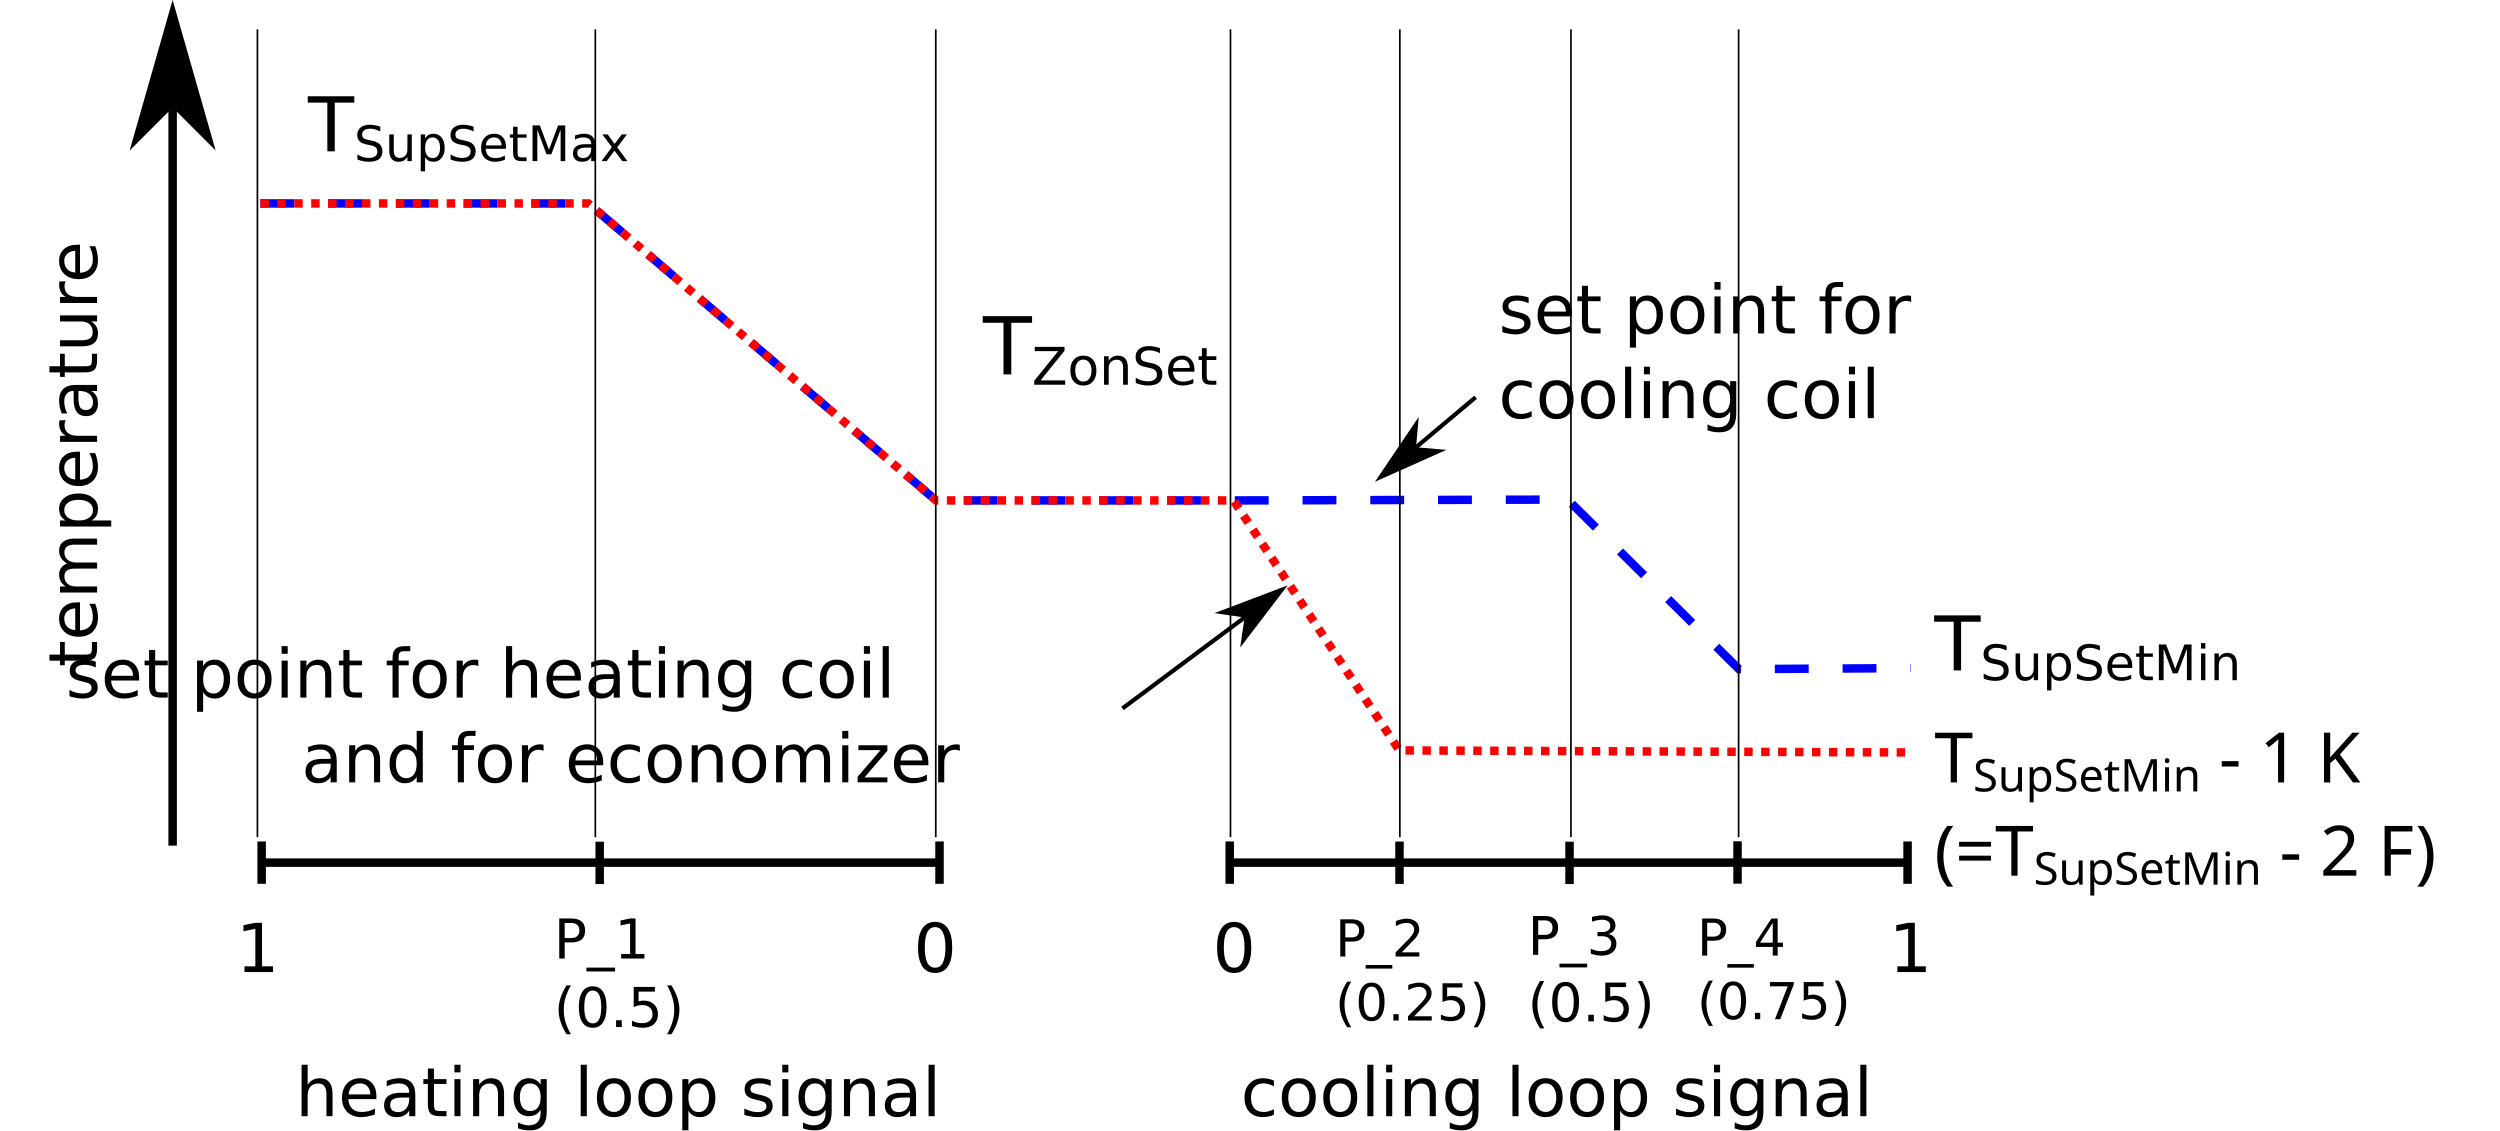
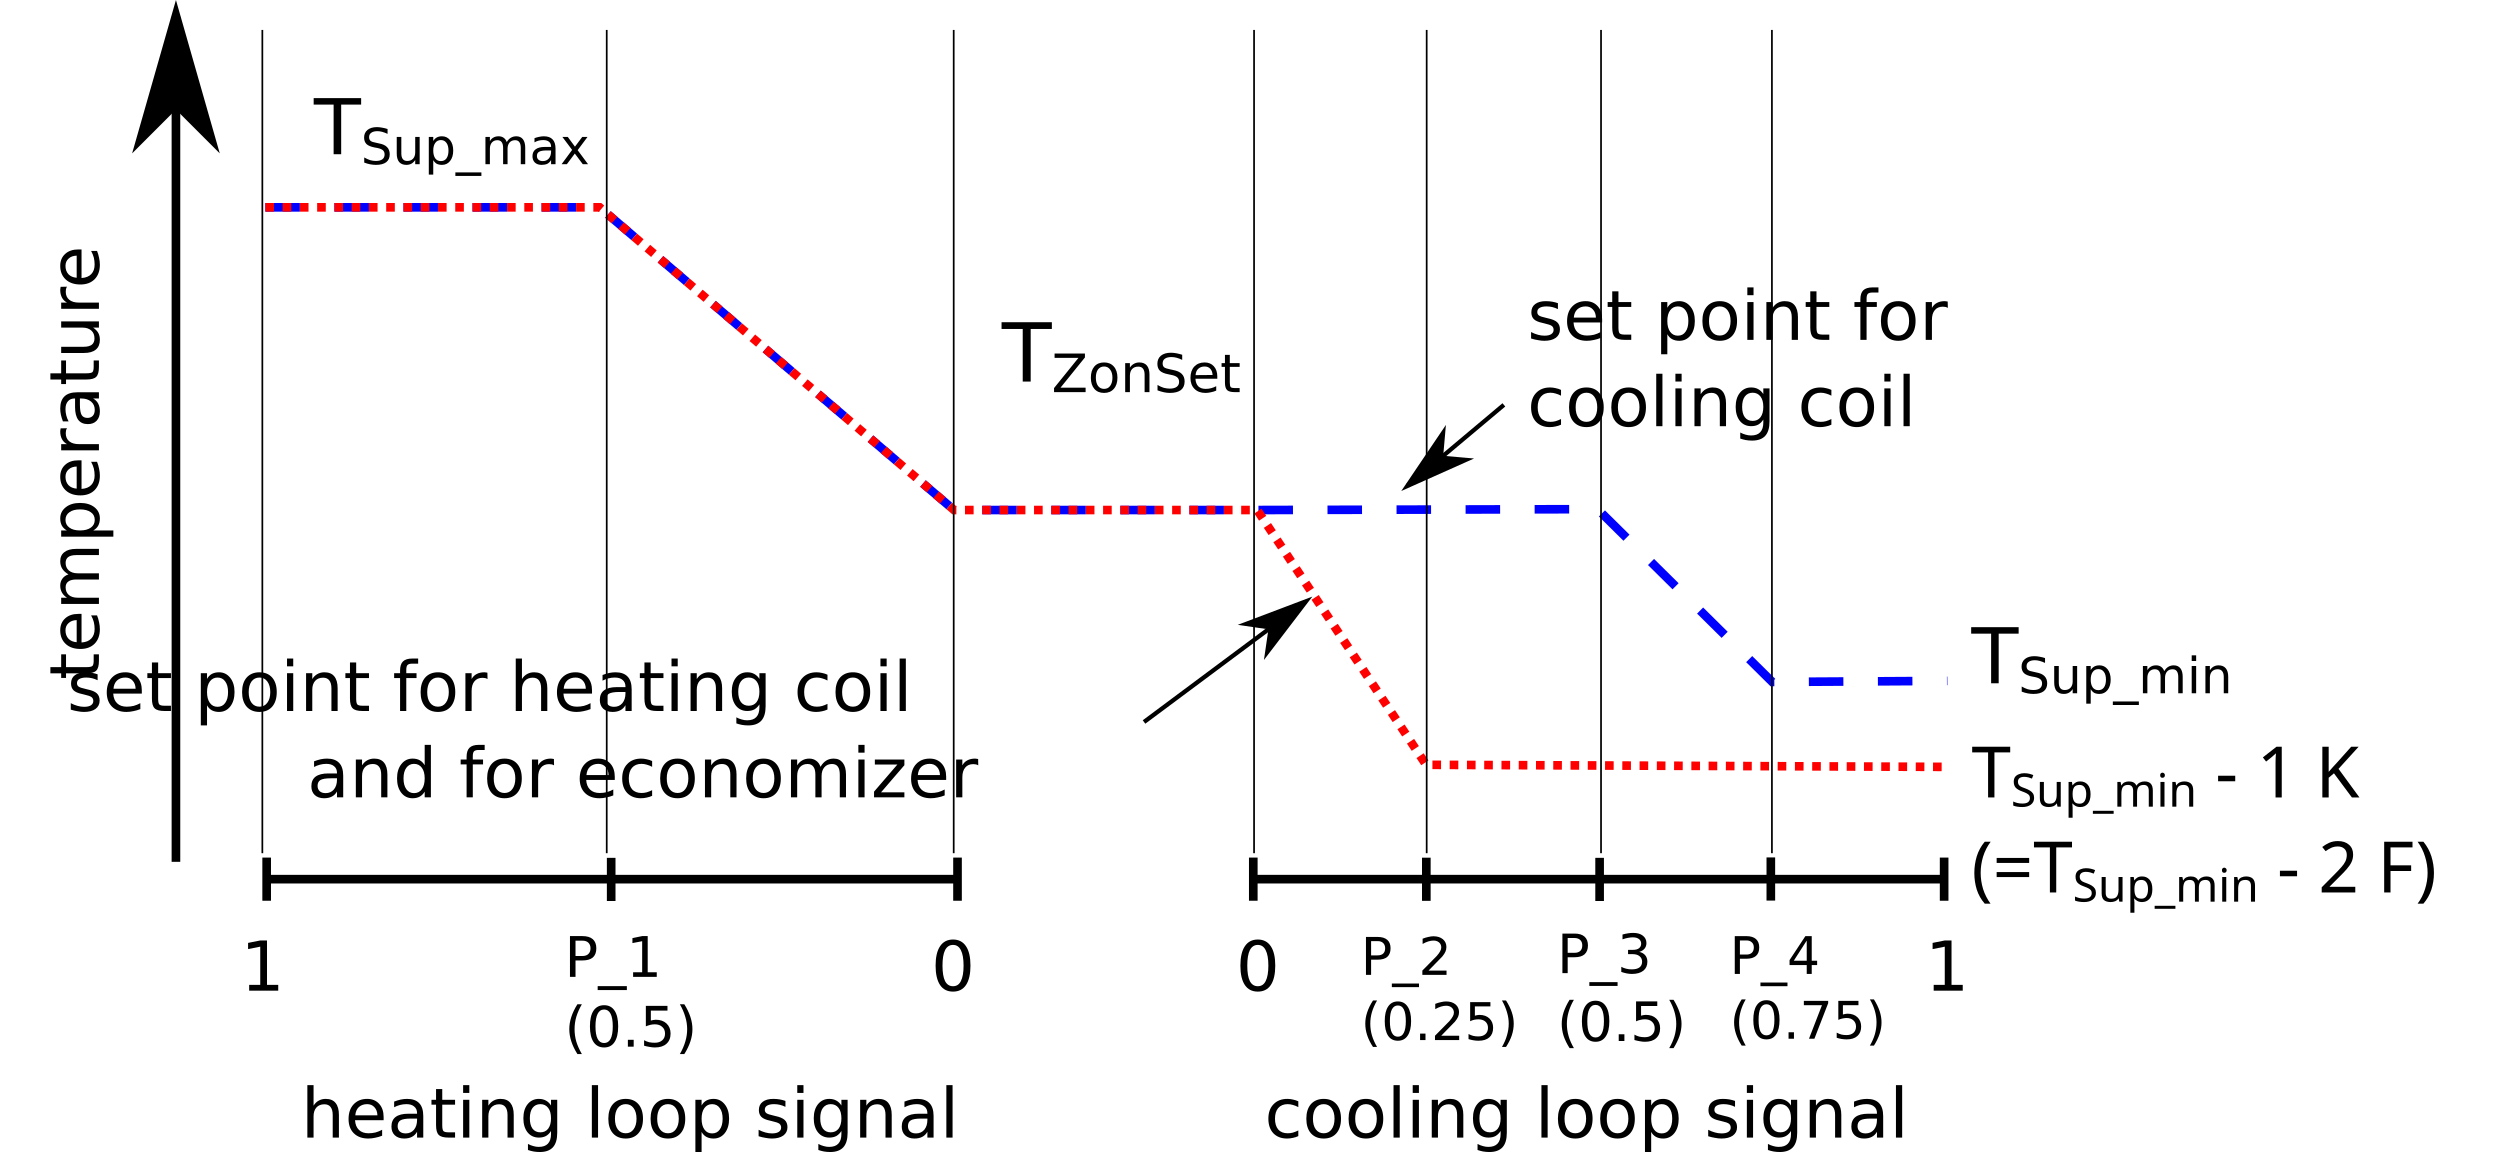
- <svg xmlns="http://www.w3.org/2000/svg" xmlns:ns1="http://www.openswatchbook.org/uri/2009/osb" xmlns:xlink="http://www.w3.org/1999/xlink" width="295.202" height="133.468" id="svg2" version="1.1">
+ <svg xmlns="http://www.w3.org/2000/svg" xmlns:ns1="http://www.openswatchbook.org/uri/2009/osb" xmlns:xlink="http://www.w3.org/1999/xlink" width="289.651" height="133.468" id="svg2" version="1.1">
  <defs id="defs4">
    <marker orient="auto" refY="0" refX="0" id="TriangleInL" style="overflow:visible">
      <path id="path7712" d="M 5.77,0 -2.88,5 V -5 Z" style="fill-rule:evenodd;stroke:#000000;stroke-width:1pt;marker-start:none" transform="scale(-0.8)" />
    </marker>
    <marker orient="auto" refY="0" refX="0" id="TriangleOutL" style="overflow:visible">
      <path id="path7721" d="M 5.77,0 -2.88,5 V -5 Z" style="fill-rule:evenodd;stroke:#000000;stroke-width:1pt;marker-start:none" transform="scale(0.8)" />
    </marker>
    <marker orient="auto" refY="0" refX="0" id="Arrow1Send" style="overflow:visible">
      <path id="path7593" d="M 0,0 5,-5 -12.5,0 5,5 Z" style="fill-rule:evenodd;stroke:#000000;stroke-width:1pt;marker-start:none" transform="matrix(-0.2,0,0,-0.2,-1.2,0)" />
    </marker>
    <marker orient="auto" refY="0" refX="0" id="Arrow1Mend" style="overflow:visible">
      <path id="path7587" d="M 0,0 5,-5 -12.5,0 5,5 Z" style="fill-rule:evenodd;stroke:#000000;stroke-width:1pt;marker-start:none" transform="matrix(-0.4,0,0,-0.4,-4,0)" />
    </marker>
    <marker orient="auto" refY="0" refX="0" id="Arrow1Mstart" style="overflow:visible">
      <path id="path7584" d="M 0,0 5,-5 -12.5,0 5,5 Z" style="fill-rule:evenodd;stroke:#000000;stroke-width:1pt;marker-start:none" transform="matrix(0.4,0,0,0.4,4,0)" />
    </marker>
    <marker orient="auto" refY="0" refX="0" id="Arrow2Mend" style="overflow:visible">
      <path id="path7605" style="font-size:12px;fill-rule:evenodd;stroke-width:0.625;stroke-linejoin:round" d="M 8.719,4.034 -2.207,0.016 8.719,-4.002 c -1.745,2.372 -1.735,5.617 -6e-7,8.035 z" transform="scale(-0.6)" />
    </marker>
    <marker orient="auto" refY="0" refX="0" id="Arrow1Lend" style="overflow:visible">
      <path id="path7581" d="M 0,0 5,-5 -12.5,0 5,5 Z" style="fill-rule:evenodd;stroke:#000000;stroke-width:1pt;marker-start:none" transform="matrix(-0.8,0,0,-0.8,-10,0)" />
    </marker>
    <marker orient="auto" refY="0" refX="0" id="Arrow1Lstart" style="overflow:visible">
      <path id="path7578" d="M 0,0 5,-5 -12.5,0 5,5 Z" style="fill-rule:evenodd;stroke:#000000;stroke-width:1pt;marker-start:none" transform="matrix(0.8,0,0,0.8,10,0)" />
    </marker>
    <linearGradient id="linearGradient6450" ns1:paint="gradient">
      <stop style="stop-color:#000000;stop-opacity:1;" offset="0" id="stop6452" />
      <stop style="stop-color:#000000;stop-opacity:0;" offset="1" id="stop6454" />
    </linearGradient>
    <linearGradient id="linearGradient6345" ns1:paint="solid">
      <stop style="stop-color:#000000;stop-opacity:1;" offset="0" id="stop6347" />
    </linearGradient>
    <marker orient="auto" refY="0" refX="0" id="Arrow2Lend" style="overflow:visible">
      <path id="path4252" style="font-size:12px;fill-rule:evenodd;stroke-width:0.625;stroke-linejoin:round" d="M 8.719,4.034 -2.207,0.016 8.719,-4.002 c -1.745,2.372 -1.735,5.617 -6e-7,8.035 z" transform="matrix(-1.1,0,0,-1.1,-1.1,0)" />
    </marker>
    <marker orient="auto" refY="0" refX="0" id="marker3071" style="overflow:visible">
      <path id="path3073" style="font-size:12px;fill-rule:evenodd;stroke-width:0.625;stroke-linejoin:round" d="M 8.719,4.034 -2.207,0.016 8.719,-4.002 c -1.745,2.372 -1.735,5.617 -6e-7,8.035 z" transform="matrix(-1.1,0,0,-1.1,-1.1,0)" />
    </marker>
    <linearGradient xlink:href="#linearGradient6345-3" id="linearGradient6349-0" x1="545.995" y1="562.005" x2="561.148" y2="562.005" gradientUnits="userSpaceOnUse" gradientTransform="matrix(0.7577368,0,0,1.004689,55.18142,39.36477)" />
    <linearGradient id="linearGradient6345-3" ns1:paint="solid">
      <stop style="stop-color:#000000;stop-opacity:1;" offset="0" id="stop6347-6" />
    </linearGradient>
    <linearGradient y2="562.005" x2="561.148" y1="562.005" x1="545.995" gradientTransform="matrix(0.7577368,0,0,1.004689,55.18142,39.36477)" gradientUnits="userSpaceOnUse" id="linearGradient6375-6" xlink:href="#linearGradient6345-3-6" />
    <linearGradient id="linearGradient6345-3-6" ns1:paint="solid">
      <stop style="stop-color:#000000;stop-opacity:1;" offset="0" id="stop6347-6-2" />
    </linearGradient>
    <linearGradient y2="562.005" x2="561.148" y1="562.005" x1="545.995" gradientTransform="matrix(0.7577368,0,0,1.004689,55.18142,39.36477)" gradientUnits="userSpaceOnUse" id="linearGradient7173-5" xlink:href="#linearGradient6345-3-6-7" />
    <linearGradient id="linearGradient6345-3-6-7" ns1:paint="solid">
      <stop style="stop-color:#000000;stop-opacity:1;" offset="0" id="stop6347-6-2-8" />
    </linearGradient>
    <marker orient="auto" refY="0" refX="0" id="Arrow1Mstart-7" style="overflow:visible">
      <path id="path7584-2" d="M 0,0 5,-5 -12.5,0 5,5 Z" style="fill-rule:evenodd;stroke:#000000;stroke-width:1pt;marker-start:none" transform="matrix(0.4,0,0,0.4,4,0)" />
    </marker>
    <marker orient="auto" refY="0" refX="0" id="Arrow2Mend-5" style="overflow:visible">
      <path id="path7605-5" style="font-size:12px;fill-rule:evenodd;stroke-width:0.625;stroke-linejoin:round" d="M 8.719,4.034 -2.207,0.016 8.719,-4.002 c -1.745,2.372 -1.735,5.617 -6e-7,8.035 z" transform="scale(-0.6)" />
    </marker>
    <marker orient="auto" refY="0" refX="0" id="Arrow1Mstart-7-5" style="overflow:visible">
      <path id="path7584-2-5" d="M 0,0 5,-5 -12.5,0 5,5 Z" style="fill-rule:evenodd;stroke:#000000;stroke-width:1pt;marker-start:none" transform="matrix(0.4,0,0,0.4,4,0)" />
    </marker>
    <marker orient="auto" refY="0" refX="0" id="Arrow1Mend-6" style="overflow:visible">
      <path id="path7587-0" d="M 0,0 5,-5 -12.5,0 5,5 Z" style="fill-rule:evenodd;stroke:#000000;stroke-width:1pt;marker-start:none" transform="matrix(-0.4,0,0,-0.4,-4,0)" />
    </marker>
    <marker orient="auto" refY="0" refX="0" id="Arrow1Mstart-0" style="overflow:visible">
      <path id="path7584-8" d="M 0,0 5,-5 -12.5,0 5,5 Z" style="fill-rule:evenodd;stroke:#000000;stroke-width:1pt;marker-start:none" transform="matrix(0.4,0,0,0.4,4,0)" />
    </marker>
    <marker orient="auto" refY="0" refX="0" id="Arrow2Mend-1" style="overflow:visible">
      <path id="path7605-4" style="font-size:12px;fill-rule:evenodd;stroke-width:0.625;stroke-linejoin:round" d="M 8.719,4.034 -2.207,0.016 8.719,-4.002 c -1.745,2.372 -1.735,5.617 -6e-7,8.035 z" transform="scale(-0.6)" />
    </marker>
    <marker orient="auto" refY="0" refX="0" id="Arrow2Mend-1-0" style="overflow:visible">
      <path id="path7605-4-9" style="font-size:12px;fill-rule:evenodd;stroke-width:0.625;stroke-linejoin:round" d="M 8.719,4.034 -2.207,0.016 8.719,-4.002 c -1.745,2.372 -1.735,5.617 -6e-7,8.035 z" transform="scale(-0.6)" />
    </marker>
    <marker orient="auto" refY="0" refX="0" id="Arrow2Mend-1-3" style="overflow:visible">
      <path id="path7605-4-3" style="font-size:12px;fill-rule:evenodd;stroke-width:0.625;stroke-linejoin:round" d="M 8.719,4.034 -2.207,0.016 8.719,-4.002 c -1.745,2.372 -1.735,5.617 -6e-7,8.035 z" transform="scale(-0.6)" />
    </marker>
    <marker orient="auto" refY="0" refX="0" id="marker26754" style="overflow:visible">
      <path id="path26756" style="font-size:12px;fill-rule:evenodd;stroke-width:0.625;stroke-linejoin:round" d="M 8.719,4.034 -2.207,0.016 8.719,-4.002 c -1.745,2.372 -1.735,5.617 -6e-7,8.035 z" transform="scale(-0.6)" />
    </marker>
    <marker orient="auto" refY="0" refX="0" id="Arrow2Mend-1-9" style="overflow:visible">
      <path id="path7605-4-4" style="font-size:12px;fill-rule:evenodd;stroke-width:0.625;stroke-linejoin:round" d="M 8.719,4.034 -2.207,0.016 8.719,-4.002 c -1.745,2.372 -1.735,5.617 -6e-7,8.035 z" transform="scale(-0.6)" />
    </marker>
    <marker orient="auto" refY="0" refX="0" id="marker26754-2" style="overflow:visible">
      <path id="path26756-0" style="font-size:12px;fill-rule:evenodd;stroke-width:0.625;stroke-linejoin:round" d="M 8.719,4.034 -2.207,0.016 8.719,-4.002 c -1.745,2.372 -1.735,5.617 -6e-7,8.035 z" transform="scale(-0.6)" />
    </marker>
    <marker orient="auto" refY="0" refX="0" id="Arrow2Mend-1-03" style="overflow:visible">
      <path id="path7605-4-36" style="font-size:12px;fill-rule:evenodd;stroke-width:0.625;stroke-linejoin:round" d="M 8.719,4.034 -2.207,0.016 8.719,-4.002 c -1.745,2.372 -1.735,5.617 -6e-7,8.035 z" transform="scale(-0.6)" />
    </marker>
    <marker orient="auto" refY="0" refX="0" id="Arrow2Mend-1-5" style="overflow:visible">
      <path id="path7605-4-49" style="font-size:12px;fill-rule:evenodd;stroke-width:0.625;stroke-linejoin:round" d="M 8.719,4.034 -2.207,0.016 8.719,-4.002 c -1.745,2.372 -1.735,5.617 -6e-7,8.035 z" transform="scale(-0.6)" />
    </marker>
    <marker orient="auto" refY="0" refX="0" id="Arrow1Mstart-08" style="overflow:visible">
      <path id="path7584-27" d="M 0,0 5,-5 -12.5,0 5,5 Z" style="fill-rule:evenodd;stroke:#000000;stroke-width:1pt;marker-start:none" transform="matrix(0.4,0,0,0.4,4,0)" />
    </marker>
    <marker orient="auto" refY="0" refX="0" id="Arrow2Mend-4" style="overflow:visible">
      <path id="path7605-0" style="font-size:12px;fill-rule:evenodd;stroke-width:0.625;stroke-linejoin:round" d="M 8.719,4.034 -2.207,0.016 8.719,-4.002 c -1.745,2.372 -1.735,5.617 -6e-7,8.035 z" transform="scale(-0.6)" />
    </marker>
    <marker orient="auto" refY="0" refX="0" id="Arrow2Mend-1-7" style="overflow:visible">
      <path id="path7605-4-6" style="font-size:12px;fill-rule:evenodd;stroke-width:0.625;stroke-linejoin:round" d="M 8.719,4.034 -2.207,0.016 8.719,-4.002 c -1.745,2.372 -1.735,5.617 -6e-7,8.035 z" transform="scale(-0.6)" />
    </marker>
    <marker orient="auto" refY="0" refX="0" id="marker30975" style="overflow:visible">
      <path id="path30977" style="font-size:12px;fill-rule:evenodd;stroke-width:0.625;stroke-linejoin:round" d="M 8.719,4.034 -2.207,0.016 8.719,-4.002 c -1.745,2.372 -1.735,5.617 -6e-7,8.035 z" transform="scale(-0.6)" />
    </marker>
    <marker orient="auto" refY="0" refX="0" id="Arrow2Mend-1-8" style="overflow:visible">
      <path id="path7605-4-2" style="font-size:12px;fill-rule:evenodd;stroke-width:0.625;stroke-linejoin:round" d="M 8.719,4.034 -2.207,0.016 8.719,-4.002 c -1.745,2.372 -1.735,5.617 -6e-7,8.035 z" transform="scale(-0.6)" />
    </marker>
    <marker orient="auto" refY="0" refX="0" id="marker31144" style="overflow:visible">
      <path id="path31146" style="font-size:12px;fill-rule:evenodd;stroke-width:0.625;stroke-linejoin:round" d="M 8.719,4.034 -2.207,0.016 8.719,-4.002 c -1.745,2.372 -1.735,5.617 -6e-7,8.035 z" transform="scale(-0.6)" />
    </marker>
    <marker orient="auto" refY="0" refX="0" id="Arrow2Lend-3" style="overflow:visible">
      <path id="path4252-5" style="font-size:12px;fill-rule:evenodd;stroke-width:0.625;stroke-linejoin:round" d="M 8.719,4.034 -2.207,0.016 8.719,-4.002 c -1.745,2.372 -1.735,5.617 -6e-7,8.035 z" transform="matrix(-1.1,0,0,-1.1,-1.1,0)" />
    </marker>
    <marker orient="auto" refY="0" refX="0" id="marker3157" style="overflow:visible">
      <path id="path3159" style="font-size:12px;fill-rule:evenodd;stroke-width:0.625;stroke-linejoin:round" d="M 8.719,4.034 -2.207,0.016 8.719,-4.002 c -1.745,2.372 -1.735,5.617 -6e-7,8.035 z" transform="matrix(-1.1,0,0,-1.1,-1.1,0)" />
    </marker>
  </defs>
  <g id="layer1" transform="translate(-179.6042,-98.51075)">
    <path id="path4984" d="m 210.349,122.531 h 38.729 l 41.057,35.072 h 35.126 l 39.443,-0.102 20.235,20.02 20.291,-0.12" style="fill:none;fill-rule:evenodd;stroke:#0000ff;stroke-width:1;stroke-linecap:butt;stroke-linejoin:miter;stroke-miterlimit:4;stroke-dasharray:4, 4;stroke-dashoffset:0;stroke-opacity:1" />
    <text xml:space="preserve" style="font-style:normal;font-weight:normal;line-height:0%;font-family:sans-serif;letter-spacing:0px;word-spacing:0px;fill:#000000;fill-opacity:1;stroke:none" x="199.5" y="794.362" id="text11874">
      <tspan id="tspan11876" x="199.5" y="794.362" style="font-size:40px;line-height:1.25;font-family:sans-serif"> </tspan>
    </text>
    <text xml:space="preserve" style="font-style:normal;font-weight:normal;line-height:0%;font-family:sans-serif;letter-spacing:0px;word-spacing:0px;fill:#000000;fill-opacity:1;stroke:none" x="122.5" y="701.862" id="text11878">
      <tspan id="tspan11880" x="122.5" y="701.862" style="font-size:40px;line-height:20%;font-family:sans-serif"> </tspan>
    </text>
    <text xml:space="preserve" style="font-style:normal;font-variant:normal;font-weight:normal;font-stretch:normal;line-height:0%;font-family:'Bitstream Vera Sans';-inkscape-font-specification:'Bitstream Vera Sans';text-align:start;letter-spacing:0px;word-spacing:0px;writing-mode:lr-tb;text-anchor:start;fill:#000000;fill-opacity:1;stroke:none" x="144.942" y="471.752" id="text3196-3-5-3-7-3-7-9" transform="scale(1.234054,0.8103374)">
      <tspan id="tspan3128-2-0-8-6-4-0" x="144.942" y="471.752" style="font-size:8.441px;line-height:1.25"> </tspan>
    </text>
    <text xml:space="preserve" style="font-style:normal;font-variant:normal;font-weight:normal;font-stretch:normal;line-height:0%;font-family:'Bitstream Vera Sans';-inkscape-font-specification:'Bitstream Vera Sans';text-align:start;letter-spacing:0px;word-spacing:0px;writing-mode:lr-tb;text-anchor:start;fill:#000000;fill-opacity:1;stroke:none" x="116.58" y="416.22" id="text3196-3-5-3-7-3-7-2-5" transform="scale(1.234054,0.8103374)">
      <tspan id="tspan3128-2-0-8-6-4-3-3" x="116.58" y="416.22" style="font-size:8.441px;line-height:1.25"> </tspan>
    </text>
    <text xml:space="preserve" style="font-style:normal;font-variant:normal;font-weight:normal;font-stretch:normal;line-height:0%;font-family:'Bitstream Vera Sans';-inkscape-font-specification:'Bitstream Vera Sans';text-align:start;letter-spacing:0px;word-spacing:0px;writing-mode:lr-tb;text-anchor:start;fill:#000000;fill-opacity:1;stroke:none" x="116.58" y="440.901" id="text3196-3-5-3-7-3-7-24-9" transform="scale(1.234054,0.8103374)">
      <tspan id="tspan3128-2-0-8-6-4-6-1" x="116.58" y="440.901" style="font-size:8.441px;line-height:1.25"> </tspan>
    </text>
    <text xml:space="preserve" style="font-style:normal;font-variant:normal;font-weight:normal;font-stretch:normal;line-height:0%;font-family:'Bitstream Vera Sans';-inkscape-font-specification:'Bitstream Vera Sans';text-align:start;letter-spacing:0px;word-spacing:0px;writing-mode:lr-tb;text-anchor:start;fill:#000000;fill-opacity:1;stroke:none" x="173.303" y="471.752" id="text3196-3-5-3-7-3-7-6-2" transform="scale(1.234054,0.8103374)">
      <tspan id="tspan3128-2-0-8-6-4-62-8" x="173.303" y="471.752" style="font-size:8.441px;line-height:1.25"> </tspan>
    </text>
    <text xml:space="preserve" style="font-style:normal;font-variant:normal;font-weight:normal;font-stretch:normal;line-height:0%;font-family:'Bitstream Vera Sans';-inkscape-font-specification:'Bitstream Vera Sans';text-align:start;letter-spacing:0px;word-spacing:0px;writing-mode:lr-tb;text-anchor:start;fill:#000000;fill-opacity:1;stroke:none" x="-177.272" y="179.604" id="text3211-7-0-9-5-2-8" transform="rotate(-90)">
      <tspan id="tspan3213-1-5-0-5-7-3" x="-177.272" y="179.604" style="font-size:12px;line-height:1.25"> </tspan>
      <tspan style="font-size:8px;line-height:1.25" id="tspan13520-2-8-9" x="-177.272" y="191.065">temperature</tspan>
    </text>
    <g transform="translate(454.8182,-30)" id="g30911">
      <g id="g30935" />
    </g>
    <path style="fill:none;fill-rule:evenodd;stroke:#ff0000;stroke-width:1;stroke-linecap:butt;stroke-linejoin:miter;stroke-miterlimit:4;stroke-dasharray:1, 1;stroke-dashoffset:0;stroke-opacity:1" d="m 210.349,122.531 h 38.729 l 41.057,35.072 h 35.126 l 19.576,29.518 60.054,0.241" id="path4844" />
    <text transform="scale(1.00201,0.9979939)" xml:space="preserve" style="font-style:normal;font-variant:normal;font-weight:normal;font-stretch:normal;line-height:0%;font-family:'Bitstream Vera Sans';-inkscape-font-specification:'Bitstream Vera Sans';text-align:start;letter-spacing:0px;word-spacing:0px;writing-mode:lr-tb;text-anchor:start;fill:#000000;fill-opacity:1;stroke:none" x="286.895" y="213.717" id="text3959-2-1-5-5">
      <tspan x="286.895" y="213.717" id="tspan3965-5-60-4-1" style="font-size:8px;line-height:1.25">0</tspan>
      <tspan id="tspan3980-2-9-7-2" x="286.895" y="223.717" style="font-size:8px;line-height:1.25"> </tspan>
    </text>
    <text transform="scale(1.00201,0.9979939)" xml:space="preserve" style="font-style:normal;font-variant:normal;font-weight:normal;font-stretch:normal;line-height:0%;font-family:'Bitstream Vera Sans';-inkscape-font-specification:'Bitstream Vera Sans';text-align:start;letter-spacing:0px;word-spacing:0px;writing-mode:lr-tb;text-anchor:start;fill:#000000;fill-opacity:1;stroke:none" x="207.055" y="213.717" id="text3959-2-1-5-5-75">
      <tspan x="207.055" y="213.717" id="tspan3965-5-60-4-1-3" style="font-size:8px;line-height:1.25">1</tspan>
      <tspan id="tspan3980-2-9-7-2-5" x="207.055" y="223.717" style="font-size:8px;line-height:1.25"> </tspan>
    </text>
    <path id="path4986" d="m 290.5,200.371 h -80 v 0 0" style="fill:none;fill-rule:evenodd;stroke:#000000;stroke-width:1px;stroke-linecap:butt;stroke-linejoin:miter;stroke-opacity:1" />
    <path style="fill:none;fill-rule:evenodd;stroke:#000000;stroke-width:1px;stroke-linecap:butt;stroke-linejoin:miter;stroke-opacity:1" d="m 210.5,197.871 v 5 0" id="path4988" />
    <path id="path4992" d="m 250.416,197.901 v 5 0" style="fill:none;fill-rule:evenodd;stroke:#000000;stroke-width:1px;stroke-linecap:butt;stroke-linejoin:miter;stroke-opacity:1" />
    <path style="fill:none;fill-rule:evenodd;stroke:#000000;stroke-width:1px;stroke-linecap:butt;stroke-linejoin:miter;stroke-opacity:1" d="m 290.542,197.871 v 5 0" id="path4994-3" />
    <text id="text5072" y="213.717" x="322.137" style="font-style:normal;font-variant:normal;font-weight:normal;font-stretch:normal;line-height:0%;font-family:'Bitstream Vera Sans';-inkscape-font-specification:'Bitstream Vera Sans';text-align:start;letter-spacing:0px;word-spacing:0px;writing-mode:lr-tb;text-anchor:start;fill:#000000;fill-opacity:1;stroke:none" xml:space="preserve" transform="scale(1.00201,0.9979939)">
      <tspan id="tspan5074" y="213.717" x="322.137" style="font-size:8px;line-height:1.25">0</tspan>
      <tspan y="223.717" x="322.137" id="tspan5076" style="font-size:8px;line-height:1.25"> </tspan>
    </text>
    <text id="text5078" y="213.717" x="401.832" style="font-style:normal;font-variant:normal;font-weight:normal;font-stretch:normal;line-height:0%;font-family:'Bitstream Vera Sans';-inkscape-font-specification:'Bitstream Vera Sans';text-align:start;letter-spacing:0px;word-spacing:0px;writing-mode:lr-tb;text-anchor:start;fill:#000000;fill-opacity:1;stroke:none" xml:space="preserve" transform="scale(1.00201,0.9979939)">
      <tspan id="tspan5080" y="213.717" x="401.832" style="font-size:8px;line-height:1.25">1</tspan>
      <tspan y="223.717" x="401.832" id="tspan5082" style="font-size:8px;line-height:1.25"> </tspan>
    </text>
    <g transform="matrix(-1,0,0,1,729.8523,-9.491461)" id="g5090">
      <path id="path5092" d="m 405,209.862 h -80 v 0 0" style="fill:none;fill-rule:evenodd;stroke:#000000;stroke-width:1px;stroke-linecap:butt;stroke-linejoin:miter;stroke-opacity:1" />
      <path style="fill:none;fill-rule:evenodd;stroke:#000000;stroke-width:1px;stroke-linecap:butt;stroke-linejoin:miter;stroke-opacity:1" d="m 325,207.362 v 5 0" id="path5094" />
      <path id="path5096" d="m 345.079,207.344 v 5 0" style="fill:none;fill-rule:evenodd;stroke:#000000;stroke-width:1px;stroke-linecap:butt;stroke-linejoin:miter;stroke-opacity:1" />
      <path id="path5098" d="m 364.916,207.392 v 5 0" style="fill:none;fill-rule:evenodd;stroke:#000000;stroke-width:1px;stroke-linecap:butt;stroke-linejoin:miter;stroke-opacity:1" />
      <path style="fill:none;fill-rule:evenodd;stroke:#000000;stroke-width:1px;stroke-linecap:butt;stroke-linejoin:miter;stroke-opacity:1" d="m 384.994,207.374 v 5 0" id="path5100" />
      <path style="fill:none;fill-rule:evenodd;stroke:#000000;stroke-width:1px;stroke-linecap:butt;stroke-linejoin:miter;stroke-opacity:1" d="m 405.042,207.362 v 5 0" id="path5102" />
    </g>
    <text id="text5138" y="116.379" x="213.15" style="font-style:normal;font-variant:normal;font-weight:normal;font-stretch:normal;font-size:8.9px;line-height:0%;font-family:'Bitstream Vera Sans';-inkscape-font-specification:'Bitstream Vera Sans, Normal';font-variant-ligatures:normal;font-variant-caps:normal;font-variant-numeric:normal;font-feature-settings:normal;text-align:start;letter-spacing:0px;word-spacing:0px;writing-mode:lr-tb;text-anchor:start;fill:#000000;fill-opacity:1;stroke:none;stroke-width:0.742" xml:space="preserve">
-       <tspan id="tspan1397" x="213.15" y="116.379" style="stroke-width:0.742"> T<tspan style="font-size:5.785px;baseline-shift:sub;stroke-width:0.742" id="tspan1399">SupSetMax</tspan>
+       <tspan id="tspan1397" x="213.15" y="116.379" style="stroke-width:0.742"> T<tspan style="font-size:5.785px;baseline-shift:sub;stroke-width:0.742" id="tspan1399">Sup_max</tspan>
      </tspan>
    </text>
    <text id="text5138-6" y="177.675" x="408.014" style="font-style:normal;font-variant:normal;font-weight:normal;font-stretch:normal;font-size:8.9px;line-height:0%;font-family:'Bitstream Vera Sans';-inkscape-font-specification:'Bitstream Vera Sans, Normal';font-variant-ligatures:normal;font-variant-caps:normal;font-variant-numeric:normal;font-feature-settings:normal;text-align:start;letter-spacing:0px;word-spacing:0px;writing-mode:lr-tb;text-anchor:start;fill:#000000;fill-opacity:1;stroke:none;stroke-width:0.742" xml:space="preserve">
-       <tspan id="tspan1401" x="408.014" y="177.675" style="stroke-width:0.742">T<tspan style="font-size:5.785px;baseline-shift:sub;stroke-width:0.742" id="tspan1403">SupSetMin</tspan>
+       <tspan id="tspan1401" x="408.014" y="177.675" style="stroke-width:0.742">T<tspan style="font-size:5.785px;baseline-shift:sub;stroke-width:0.742" id="tspan1403">Sup_min</tspan>
      </tspan>
    </text>
    <text xml:space="preserve" style="font-style:normal;font-variant:normal;font-weight:normal;font-stretch:normal;font-size:9.441px;line-height:0%;font-family:'Bitstream Vera Sans';-inkscape-font-specification:'Bitstream Vera Sans, Normal';font-variant-ligatures:normal;font-variant-caps:normal;font-variant-numeric:normal;font-feature-settings:normal;text-align:start;letter-spacing:0px;word-spacing:0px;writing-mode:lr-tb;text-anchor:start;fill:#000000;fill-opacity:1;stroke:none;stroke-width:0.787" x="295.676" y="142.716" id="text5206">
      <tspan id="tspan1407" x="295.676" y="142.716" style="stroke-width:0.787">T<tspan style="font-size:6.137px;baseline-shift:sub;stroke-width:0.787" id="tspan1409">ZonSet</tspan>
      </tspan>
    </text>
    <path style="fill:none;fill-rule:evenodd;stroke:#000000;stroke-width:1px;stroke-linecap:butt;stroke-linejoin:miter;stroke-opacity:1;marker-start:url(#Arrow1Lstart)" d="m 199.989,100.452 v 97.91" id="path5242" />
    <text id="text5244" y="218.854" x="214.48" style="font-style:normal;font-variant:normal;font-weight:normal;font-stretch:normal;line-height:0%;font-family:'Bitstream Vera Sans';-inkscape-font-specification:'Bitstream Vera Sans';text-align:start;letter-spacing:0px;word-spacing:0px;writing-mode:lr-tb;text-anchor:start;fill:#000000;fill-opacity:1;stroke:none" xml:space="preserve">
      <tspan y="218.854" x="214.48" id="tspan5246" style="font-size:12px;line-height:1.25"> </tspan>
      <tspan y="230.314" x="214.48" id="tspan5248" style="font-size:8px;line-height:1.25">heating loop signal</tspan>
    </text>
    <text xml:space="preserve" style="font-style:normal;font-variant:normal;font-weight:normal;font-stretch:normal;line-height:0%;font-family:'Bitstream Vera Sans';-inkscape-font-specification:'Bitstream Vera Sans';text-align:start;letter-spacing:0px;word-spacing:0px;writing-mode:lr-tb;text-anchor:start;fill:#000000;fill-opacity:1;stroke:none" x="326.121" y="218.854" id="text5252">
      <tspan id="tspan5254" x="326.121" y="218.854" style="font-size:12px;line-height:1.25"> </tspan>
      <tspan style="font-size:8px;line-height:1.25" id="tspan5256" x="326.121" y="230.314">cooling loop signal</tspan>
    </text>
    <text id="text5244-3" y="126.427" x="356.559" style="font-style:normal;font-variant:normal;font-weight:normal;font-stretch:normal;line-height:0%;font-family:'Bitstream Vera Sans';-inkscape-font-specification:'Bitstream Vera Sans';text-align:start;letter-spacing:0px;word-spacing:0px;writing-mode:lr-tb;text-anchor:start;fill:#000000;fill-opacity:1;stroke:none" xml:space="preserve">
      <tspan y="126.427" x="356.559" id="tspan5246-6" style="font-size:12px;line-height:1.25"> </tspan>
      <tspan y="137.888" x="356.559" id="tspan5248-7" style="font-size:8px;line-height:1.25">set point for</tspan>
      <tspan y="147.888" x="356.559" style="font-size:8px;line-height:1.25" id="tspan3820">cooling coil</tspan>
    </text>
    <text id="text5244-3-5" y="169.427" x="312.008" style="font-style:normal;font-variant:normal;font-weight:normal;font-stretch:normal;line-height:0%;font-family:'Bitstream Vera Sans';-inkscape-font-specification:'Bitstream Vera Sans';text-align:start;letter-spacing:0px;word-spacing:0px;writing-mode:lr-tb;text-anchor:start;fill:#000000;fill-opacity:1;stroke:none" xml:space="preserve">
      <tspan y="169.427" x="312.008" id="tspan5246-6-3" style="font-size:12px;line-height:1.25"> </tspan>
      <tspan y="180.888" x="312.008" id="tspan5248-7-5" style="font-style:normal;font-variant:normal;font-weight:normal;font-stretch:normal;font-size:8px;line-height:125%;font-family:'Bitstream Vera Sans';-inkscape-font-specification:'Bitstream Vera Sans, Normal';text-align:end;writing-mode:lr-tb;text-anchor:end">set point for heating coil</tspan>
      <tspan y="190.888" x="312.008" style="font-style:normal;font-variant:normal;font-weight:normal;font-stretch:normal;font-size:8px;line-height:125%;font-family:'Bitstream Vera Sans';-inkscape-font-specification:'Bitstream Vera Sans, Normal';text-align:end;writing-mode:lr-tb;text-anchor:end" id="tspan3818">and for economizer</tspan>
    </text>
    <path style="fill:none;fill-rule:evenodd;stroke:#000000;stroke-width:0.5;stroke-linecap:butt;stroke-linejoin:miter;stroke-miterlimit:4;stroke-dasharray:none;stroke-opacity:1;marker-end:url(#Arrow1Lend)" d="m 312.151,182.16 18.725,-13.948" id="path4520" />
    <path id="path4522" d="m 353.844,145.419 -11.147,9.358" style="fill:none;fill-rule:evenodd;stroke:#000000;stroke-width:0.5;stroke-linecap:butt;stroke-linejoin:miter;stroke-miterlimit:4;stroke-dasharray:none;stroke-opacity:1;marker-end:url(#Arrow1Lend)" />
    <path style="fill:none;fill-rule:evenodd;stroke:#000000;stroke-width:0.2;stroke-linecap:butt;stroke-linejoin:miter;stroke-miterlimit:4;stroke-dasharray:none;stroke-opacity:1" d="M 210,197.362 V 101.979" id="path4537" />
    <text xml:space="preserve" style="font-style:normal;font-weight:normal;font-size:8.211px;line-height:125%;font-family:sans-serif;letter-spacing:0px;word-spacing:0px;fill:#000000;fill-opacity:1;stroke:none;stroke-width:0.205px;stroke-linecap:butt;stroke-linejoin:miter;stroke-opacity:1" x="408.024" y="190.901" id="text1430">
-       <tspan id="tspan1428" x="408.024" y="190.901" style="stroke-width:0.205px">T<tspan style="font-size:65%;baseline-shift:sub" id="tspan1434">SupSetMin</tspan> - 1 K</tspan>
-       <tspan x="408.024" y="201.912" id="tspan1432" style="stroke-width:0.205px">(=T<tspan style="font-size:65%;baseline-shift:sub" id="tspan1436">SupSetMin</tspan> - 2 F)</tspan>
+       <tspan id="tspan1428" x="408.024" y="190.901" style="stroke-width:0.205px">T<tspan style="font-size:65%;baseline-shift:sub" id="tspan1434">Sup_min</tspan> - 1 K</tspan>
+       <tspan x="408.024" y="201.912" id="tspan1432" style="stroke-width:0.205px">(=T<tspan style="font-size:65%;baseline-shift:sub" id="tspan1436">Sup_min</tspan> - 2 F)</tspan>
    </text>
    <path style="fill:none;fill-rule:evenodd;stroke:#000000;stroke-width:0.2;stroke-linecap:butt;stroke-linejoin:miter;stroke-miterlimit:4;stroke-dasharray:none;stroke-opacity:1" d="M 249.9,197.362 V 101.979" id="path4537-3" />
    <path style="fill:none;fill-rule:evenodd;stroke:#000000;stroke-width:0.2;stroke-linecap:butt;stroke-linejoin:miter;stroke-miterlimit:4;stroke-dasharray:none;stroke-opacity:1" d="M 290.1,197.362 V 101.979" id="path4537-3-1" />
    <path style="fill:none;fill-rule:evenodd;stroke:#000000;stroke-width:0.2;stroke-linecap:butt;stroke-linejoin:miter;stroke-miterlimit:4;stroke-dasharray:none;stroke-opacity:1" d="M 324.9,197.362 V 101.979" id="path4537-3-1-9" />
    <path style="fill:none;fill-rule:evenodd;stroke:#000000;stroke-width:0.2;stroke-linecap:butt;stroke-linejoin:miter;stroke-miterlimit:4;stroke-dasharray:none;stroke-opacity:1" d="M 344.9,197.362 V 101.979" id="path4537-3-1-9-4" />
    <path style="fill:none;fill-rule:evenodd;stroke:#000000;stroke-width:0.2;stroke-linecap:butt;stroke-linejoin:miter;stroke-miterlimit:4;stroke-dasharray:none;stroke-opacity:1" d="M 365.1,197.362 V 101.979" id="path4537-3-1-9-4-7" />
    <path style="fill:none;fill-rule:evenodd;stroke:#000000;stroke-width:0.2;stroke-linecap:butt;stroke-linejoin:miter;stroke-miterlimit:4;stroke-dasharray:none;stroke-opacity:1" d="M 384.9,197.362 V 101.979" id="path4537-3-1-9-4-7-8" />
    <text transform="scale(1.00201,0.9979939)" xml:space="preserve" style="font-style:normal;font-variant:normal;font-weight:normal;font-stretch:normal;font-size:9.72px;line-height:0%;font-family:'Bitstream Vera Sans';-inkscape-font-specification:'Bitstream Vera Sans';text-align:start;letter-spacing:0px;word-spacing:0px;writing-mode:lr-tb;text-anchor:start;fill:#000000;fill-opacity:1;stroke:none;stroke-width:0.81" x="244.509" y="212.118" id="text3959-2-1-5-5-75-6-4">
      <tspan x="244.509" y="212.118" id="tspan3965-5-60-4-1-3-2-5" style="font-size:6.479px;line-height:1.25;stroke-width:0.81">P_1</tspan>
      <tspan x="244.509" y="220.217" style="font-size:6.479px;line-height:1.25;stroke-width:0.81" id="tspan1487">(0.5)</tspan>
      <tspan id="tspan3980-2-9-7-2-5-9-0" x="244.509" y="228.317" style="font-size:6.479px;line-height:1.25;stroke-width:0.81"> </tspan>
    </text>
    <text transform="scale(1.00201,0.9979939)" xml:space="preserve" style="font-style:normal;font-variant:normal;font-weight:normal;font-stretch:normal;font-size:9.079px;line-height:0%;font-family:'Bitstream Vera Sans';-inkscape-font-specification:'Bitstream Vera Sans';text-align:start;letter-spacing:0px;word-spacing:0px;writing-mode:lr-tb;text-anchor:start;fill:#000000;fill-opacity:1;stroke:none;stroke-width:0.757" x="336.593" y="211.887" id="text3959-2-1-5-5-75-6-4-9">
      <tspan x="336.593" y="211.887" id="tspan3965-5-60-4-1-3-2-5-4" style="font-size:6.053px;line-height:1.25;stroke-width:0.757">P_2</tspan>
      <tspan x="336.593" y="219.453" style="font-size:6.053px;line-height:1.25;stroke-width:0.757" id="tspan1487-3">(0.25)</tspan>
      <tspan id="tspan3980-2-9-7-2-5-9-0-5" x="336.593" y="227.019" style="font-size:6.053px;line-height:1.25;stroke-width:0.757"> </tspan>
    </text>
    <text transform="scale(1.00201,0.9979939)" xml:space="preserve" style="font-style:normal;font-variant:normal;font-weight:normal;font-stretch:normal;font-size:9.45px;line-height:0%;font-family:'Bitstream Vera Sans';-inkscape-font-specification:'Bitstream Vera Sans';text-align:start;letter-spacing:0px;word-spacing:0px;writing-mode:lr-tb;text-anchor:start;fill:#000000;fill-opacity:1;stroke:none;stroke-width:0.788" x="359.278" y="211.685" id="text3959-2-1-5-5-75-6-4-9-1">
      <tspan x="359.278" y="211.685" id="tspan3965-5-60-4-1-3-2-5-4-7" style="font-size:6.3px;line-height:1.25;stroke-width:0.788">P_3</tspan>
      <tspan x="359.278" y="219.56" style="font-size:6.3px;line-height:1.25;stroke-width:0.788" id="tspan1487-3-4">(0.5)</tspan>
      <tspan id="tspan3980-2-9-7-2-5-9-0-5-3" x="359.278" y="227.435" style="font-size:6.3px;line-height:1.25;stroke-width:0.788"> </tspan>
    </text>
    <text transform="scale(1.00201,0.9979939)" xml:space="preserve" style="font-style:normal;font-variant:normal;font-weight:normal;font-stretch:normal;font-size:9.021px;line-height:0%;font-family:'Bitstream Vera Sans';-inkscape-font-specification:'Bitstream Vera Sans';text-align:start;letter-spacing:0px;word-spacing:0px;writing-mode:lr-tb;text-anchor:start;fill:#000000;fill-opacity:1;stroke:none;stroke-width:0.752" x="379.238" y="211.779" id="text3959-2-1-5-5-75-6-4-9-2">
      <tspan x="379.238" y="211.779" id="tspan3965-5-60-4-1-3-2-5-4-6" style="font-size:6.014px;line-height:1.25;stroke-width:0.752">P_4</tspan>
      <tspan x="379.238" y="219.296" style="font-size:6.014px;line-height:1.25;stroke-width:0.752" id="tspan1487-3-41">(0.75)</tspan>
      <tspan id="tspan3980-2-9-7-2-5-9-0-5-2" x="379.238" y="226.814" style="font-size:6.014px;line-height:1.25;stroke-width:0.752"> </tspan>
    </text>
  </g>
  <g id="layer2" transform="translate(-179.6042,-98.51075)" />
</svg>
